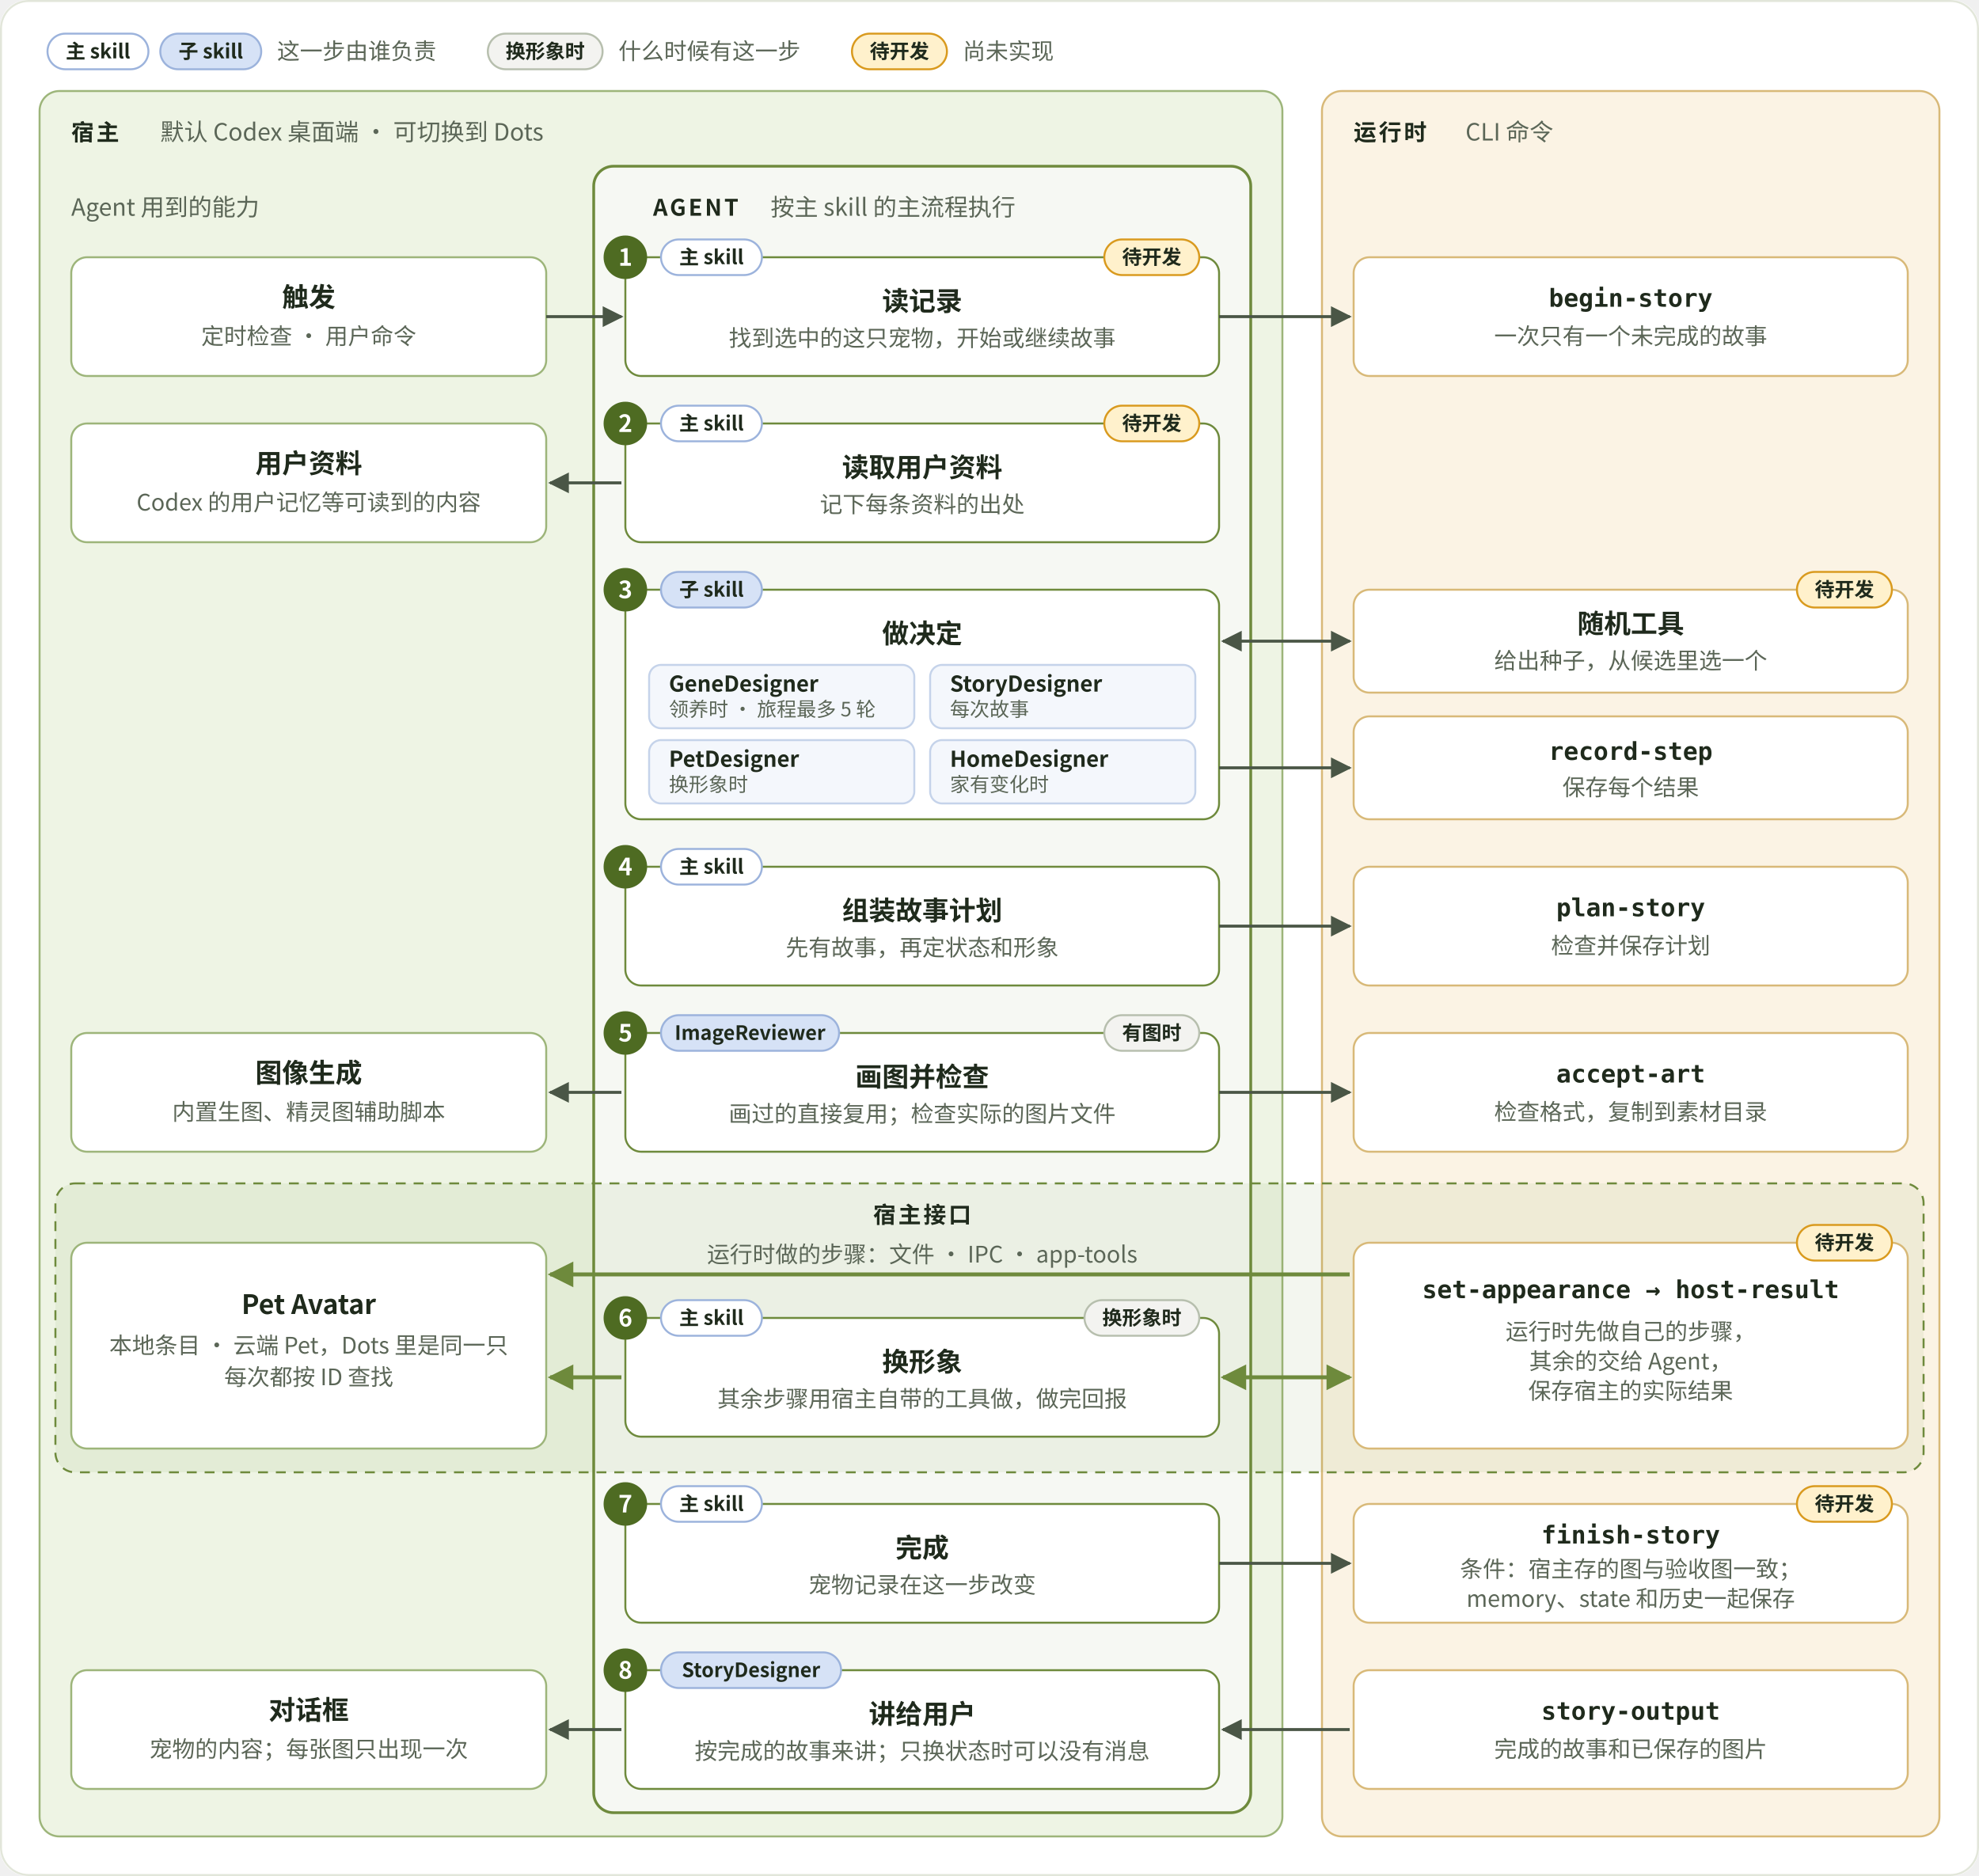
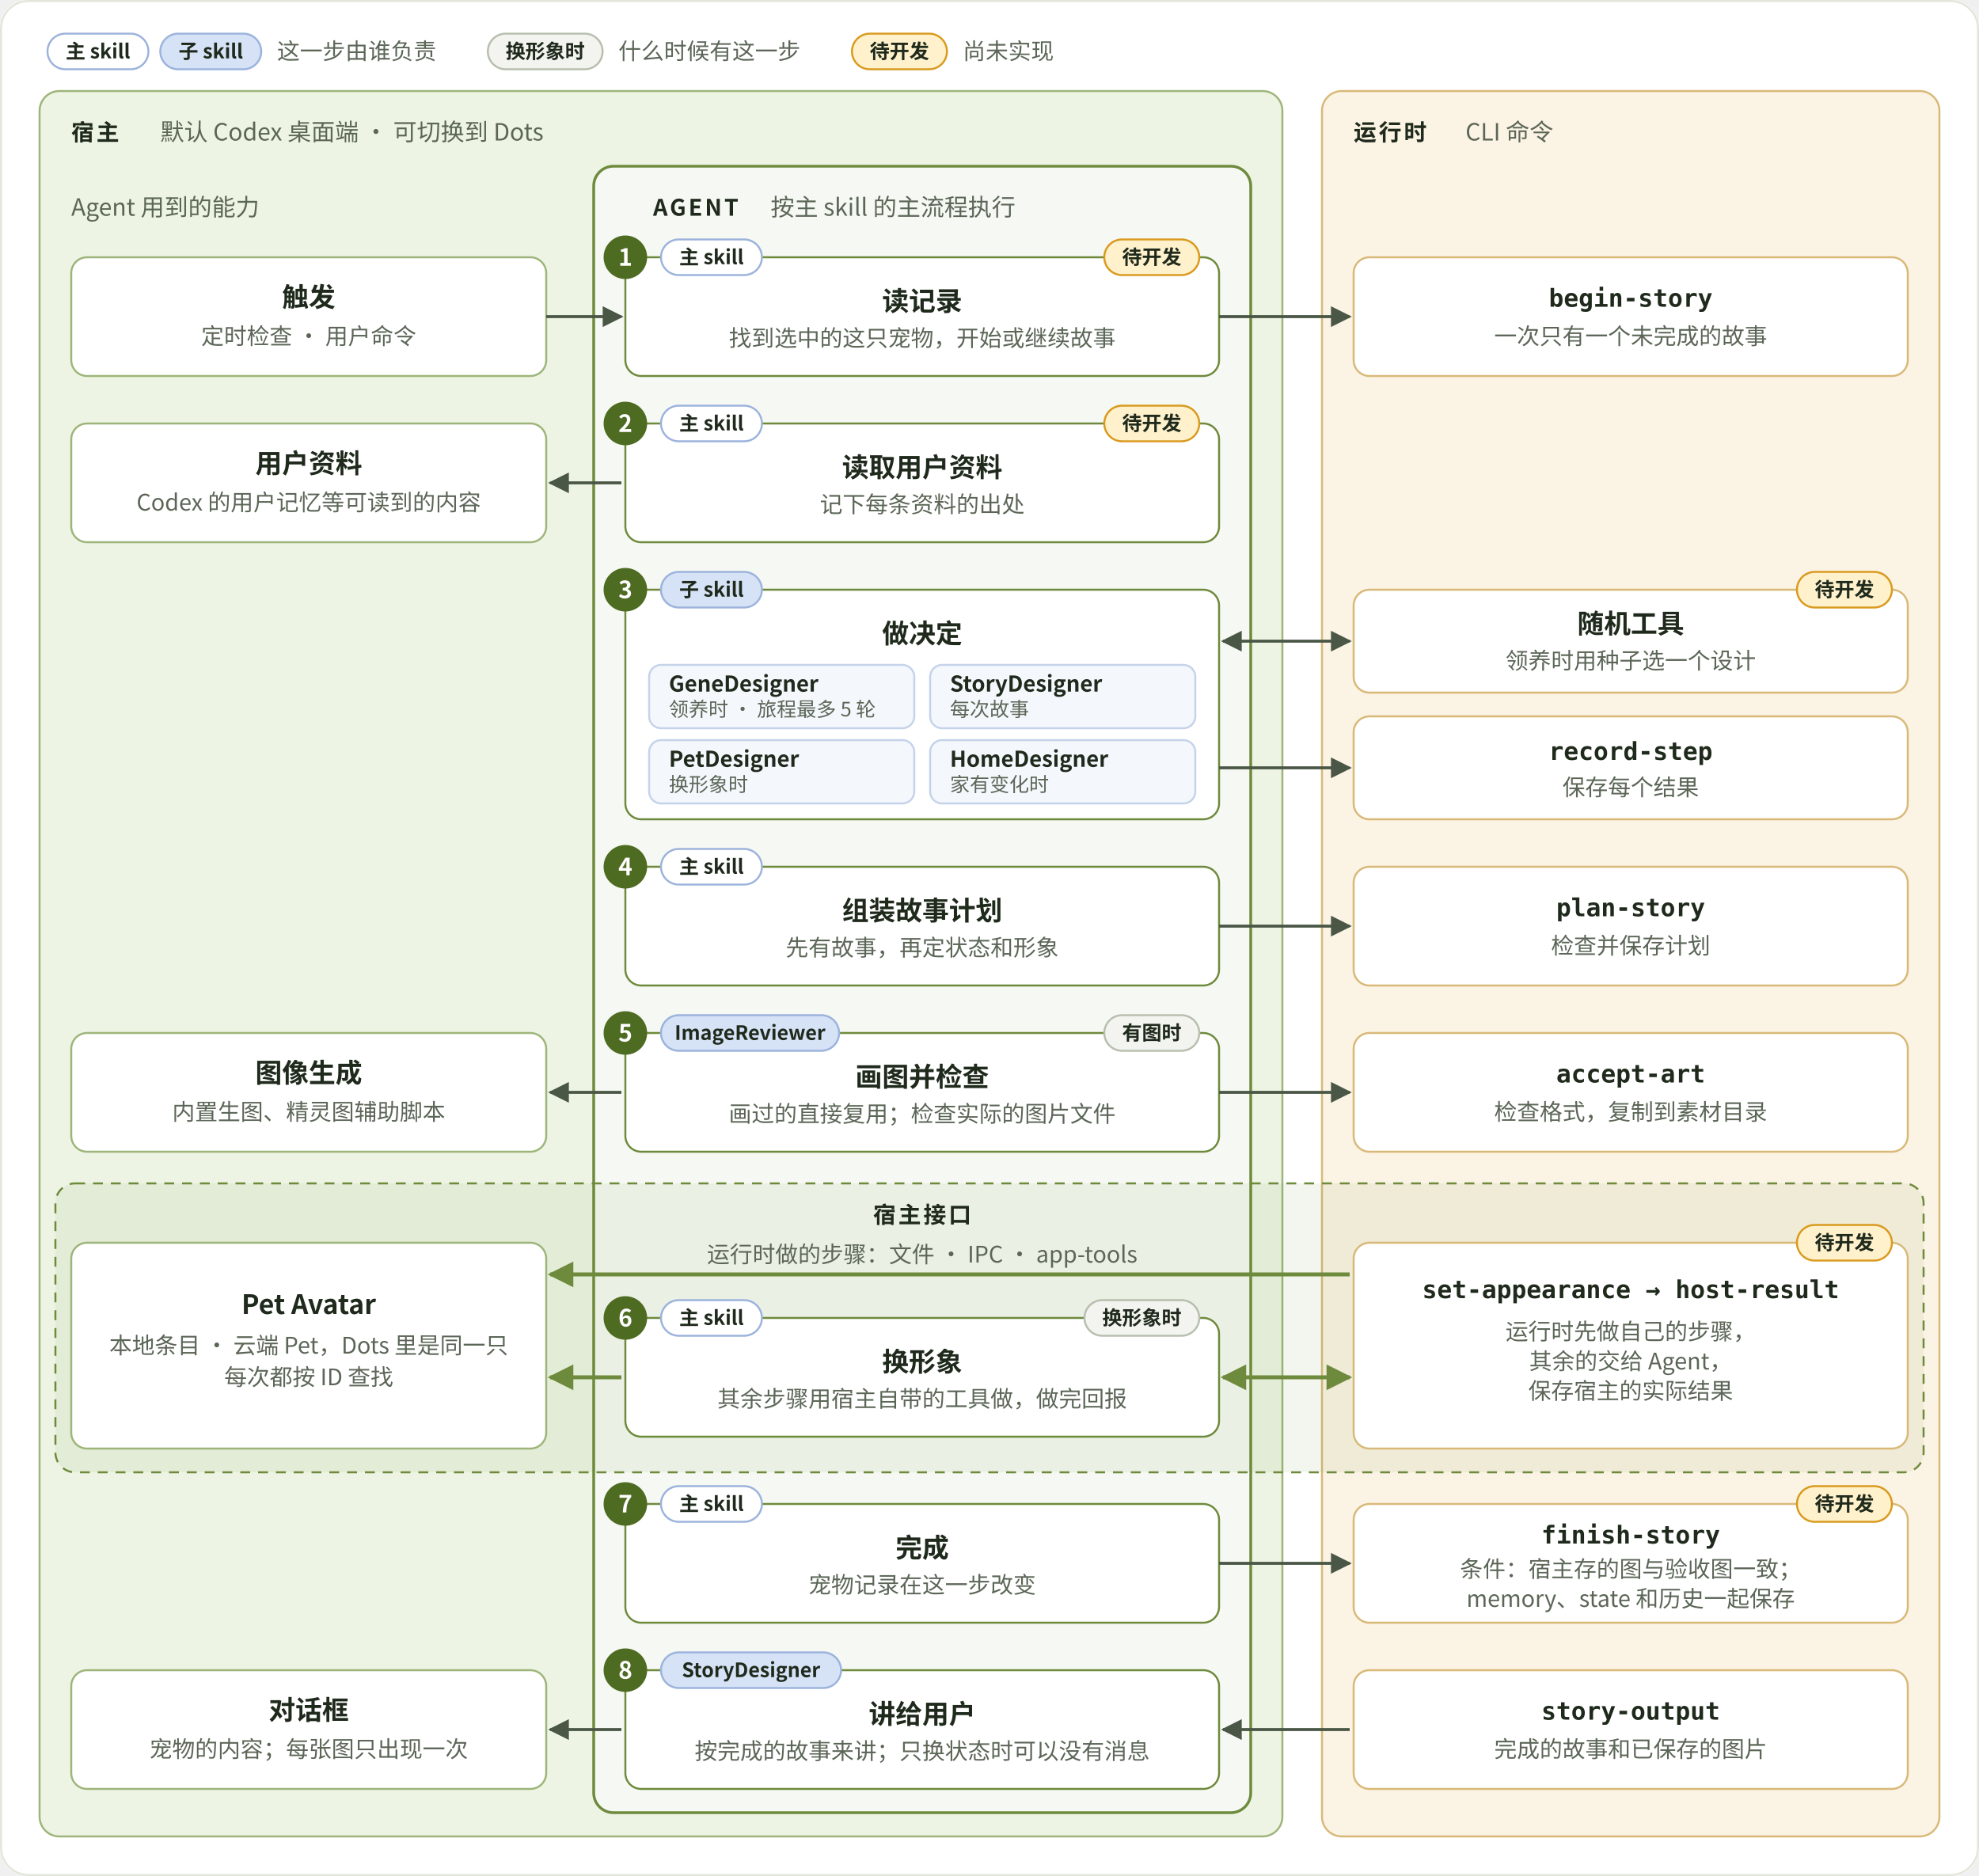
<svg xmlns="http://www.w3.org/2000/svg" viewBox="0 0 1000 948" role="img" aria-labelledby="t d">
  <style>
    text { font-family: -apple-system, BlinkMacSystemFont, 'PingFang SC', 'Hiragino Sans GB', 'Microsoft YaHei', 'Noto Sans CJK SC', 'Segoe UI', Helvetica, Arial, sans-serif; fill: #1F2A1C; }
    .layer { font-size: 11.5px; font-weight: 700; letter-spacing: 1.2px; }
    .where { font-size: 12px; fill: #5B6657; }
    .name { font-size: 13.5px; font-weight: 600; }
    .role { font-size: 11px; font-weight: 600; }
    .when { font-size: 10px; fill: #5B6657; }
    .cmd { font-family: ui-monospace, SFMono-Regular, Menlo, Consolas, monospace; font-size: 12.5px; font-weight: 600; }
    .sub { font-size: 11.5px; fill: #5B6657; }
    .num { font-size: 12px; font-weight: 700; fill: #FFFFFF; }
    .pill { font-size: 10px; font-weight: 600; }
    .flow { stroke: #4A5646; stroke-width: 1.5; fill: none; }
    .port { stroke: #6E8A3C; stroke-width: 2; fill: none; }
  </style>
  <defs>
    <marker id="a" viewBox="0 0 10 10" refX="9" refY="5" markerWidth="7" markerHeight="7" orient="auto-start-reverse">
      <path d="M0 0 10 5 0 10z" fill="#4A5646" />
    </marker>
    <marker id="p" viewBox="0 0 10 10" refX="9" refY="5" markerWidth="6.5" markerHeight="6.5" orient="auto-start-reverse">
      <path d="M0 0 10 5 0 10z" fill="#6E8A3C" />
    </marker>
  </defs>
  <rect width="1000" height="948" rx="14" fill="#FFFFFF" />
  <rect x="0.5" y="0.5" width="999" height="947" rx="14" fill="none" stroke="#E2E6DA" />
  <rect x="24" y="17" width="51" height="18" rx="9" fill="#FFFFFF" stroke="#9CB3DC" />
  <text class="pill" x="49.5" y="29.5" text-anchor="middle" fill="#2F4A7A">主 skill</text>
  <rect x="81" y="17" width="51" height="18" rx="9" fill="#D6E2F6" stroke="#9CB3DC" />
  <text class="pill" x="106.5" y="29.5" text-anchor="middle" fill="#2F4A7A">子 skill</text>
  <text class="sub" x="140" y="30">这一步由谁负责</text>
  <rect x="246.5" y="17" width="58" height="18" rx="9" fill="#F3F3F0" stroke="#B7BFAE" />
  <text class="pill" x="275.5" y="29.5" text-anchor="middle" fill="#4A5646">换形象时</text>
  <text class="sub" x="312.5" y="30">什么时候有这一步</text>
  <rect x="430.5" y="17" width="48" height="18" rx="9" fill="#FFF1CC" stroke="#D99A1E" />
  <text class="pill" x="454.5" y="29.5" text-anchor="middle" fill="#8A5A00">待开发</text>
  <text class="sub" x="486.5" y="30">尚未实现</text>
  <rect x="20" y="46" width="628" height="882" rx="10" fill="#EEF4E4" stroke="#9DB57A" />
  <text class="layer" x="36" y="71">宿主</text>
  <text class="where" x="81" y="71">默认 Codex 桌面端 · 可切换到 Dots</text>
  <text class="where" x="36" y="109">Agent 用到的能力</text>
  <rect x="300" y="84" width="332" height="832" rx="10" fill="#F6F8F3" stroke="#6E8A3C" stroke-width="1.4" />
  <text class="layer" x="330" y="109">AGENT</text>
  <text class="where" x="389.4" y="109">按主 skill 的主流程执行</text>
  <rect x="668" y="46" width="312" height="882" rx="10" fill="#FBF3E4" stroke="#D8B978" />
  <text class="layer" x="684" y="71">运行时</text>
  <text class="where" x="740.5" y="71">CLI 命令</text>
  <rect x="36" y="130" width="240" height="60" rx="8" fill="#FFFFFF" stroke="#9DB57A" />
  <text class="name" x="156" y="155" text-anchor="middle">触发</text>
  <text class="sub" x="156" y="174" text-anchor="middle">定时检查 · 用户命令</text>
  <rect x="316" y="130" width="300" height="60" rx="8" fill="#FFFFFF" stroke="#6E8A3C" />
  <text class="name" x="466" y="157" text-anchor="middle">读记录</text>
  <text class="sub" x="466" y="175" text-anchor="middle">找到选中的这只宠物，开始或继续故事</text>
  <rect x="558" y="121" width="48" height="18" rx="9" fill="#FFF1CC" stroke="#D99A1E" />
  <text class="pill" x="582.0" y="133.5" text-anchor="middle" fill="#8A5A00">待开发</text>
  <rect x="334" y="121" width="51" height="18" rx="9" fill="#FFFFFF" stroke="#9CB3DC" />
  <text class="pill" x="359.5" y="133.5" text-anchor="middle" fill="#2F4A7A">主 skill</text>
  <circle cx="316" cy="130" r="11" fill="#4E6B22" />
  <text class="num" x="316" y="134.3" text-anchor="middle">1</text>
  <rect x="684" y="130" width="280" height="60" rx="8" fill="#FFFFFF" stroke="#D8B978" />
  <text class="cmd" x="824" y="155" text-anchor="middle">begin-story</text>
  <text class="sub" x="824" y="174" text-anchor="middle">一次只有一个未完成的故事</text>
  <path class="flow" d="M276 160H314" marker-end="url(#a)" />
  <path class="flow" d="M616 160H682" marker-end="url(#a)" />
  <rect x="36" y="214" width="240" height="60" rx="8" fill="#FFFFFF" stroke="#9DB57A" />
  <text class="name" x="156" y="239" text-anchor="middle">用户资料</text>
  <text class="sub" x="156" y="258" text-anchor="middle">Codex 的用户记忆等可读到的内容</text>
  <rect x="316" y="214" width="300" height="60" rx="8" fill="#FFFFFF" stroke="#6E8A3C" />
  <text class="name" x="466" y="241" text-anchor="middle">读取用户资料</text>
  <text class="sub" x="466" y="259" text-anchor="middle">记下每条资料的出处</text>
  <rect x="334" y="205" width="51" height="18" rx="9" fill="#FFFFFF" stroke="#9CB3DC" />
  <text class="pill" x="359.5" y="217.5" text-anchor="middle" fill="#2F4A7A">主 skill</text>
  <rect x="558" y="205" width="48" height="18" rx="9" fill="#FFF1CC" stroke="#D99A1E" />
  <text class="pill" x="582" y="217.5" text-anchor="middle" fill="#8A5A00">待开发</text>
  <circle cx="316" cy="214" r="11" fill="#4E6B22" />
  <text class="num" x="316" y="218.3" text-anchor="middle">2</text>
  <path class="flow" d="M314 244H278" marker-end="url(#a)" />
  <rect x="316" y="298" width="300" height="116" rx="8" fill="#FFFFFF" stroke="#6E8A3C" />
  <text class="name" x="466" y="325" text-anchor="middle">做决定</text>
  <rect x="334" y="289" width="51" height="18" rx="9" fill="#D6E2F6" stroke="#9CB3DC" />
  <text class="pill" x="359.5" y="301.5" text-anchor="middle" fill="#2F4A7A">子 skill</text>
  <circle cx="316" cy="298" r="11" fill="#4E6B22" />
  <text class="num" x="316" y="302.3" text-anchor="middle">3</text>
  <rect x="328" y="336" width="134" height="32" rx="6" fill="#F4F7FC" stroke="#C5D3EA" />
  <text class="role" x="338" y="349.5">GeneDesigner</text>
  <text class="when" x="338" y="362">领养时 · 旅程最多 5 轮</text>
  <rect x="470" y="336" width="134" height="32" rx="6" fill="#F4F7FC" stroke="#C5D3EA" />
  <text class="role" x="480" y="349.5">StoryDesigner</text>
  <text class="when" x="480" y="362">每次故事</text>
  <rect x="328" y="374" width="134" height="32" rx="6" fill="#F4F7FC" stroke="#C5D3EA" />
  <text class="role" x="338" y="387.5">PetDesigner</text>
  <text class="when" x="338" y="400">换形象时</text>
  <rect x="470" y="374" width="134" height="32" rx="6" fill="#F4F7FC" stroke="#C5D3EA" />
  <text class="role" x="480" y="387.5">HomeDesigner</text>
  <text class="when" x="480" y="400">家有变化时</text>
  <rect x="684" y="298" width="280" height="52" rx="8" fill="#FFFFFF" stroke="#D8B978" />
  <text class="name" x="824" y="320" text-anchor="middle">随机工具</text>
-   <text class="sub" x="824" y="338" text-anchor="middle">给出种子，从候选里选一个</text>
+   <text class="sub" x="824" y="338" text-anchor="middle">领养时用种子选一个设计</text>
  <rect x="908" y="289" width="48" height="18" rx="9" fill="#FFF1CC" stroke="#D99A1E" />
  <text class="pill" x="932.0" y="301.5" text-anchor="middle" fill="#8A5A00">待开发</text>
  <path class="flow" d="M618 324H682" marker-start="url(#a)" marker-end="url(#a)" />
  <rect x="684" y="362" width="280" height="52" rx="8" fill="#FFFFFF" stroke="#D8B978" />
  <text class="cmd" x="824" y="384" text-anchor="middle">record-step</text>
  <text class="sub" x="824" y="402" text-anchor="middle">保存每个结果</text>
  <path class="flow" d="M616 388H682" marker-end="url(#a)" />
  <rect x="316" y="438" width="300" height="60" rx="8" fill="#FFFFFF" stroke="#6E8A3C" />
  <text class="name" x="466" y="465" text-anchor="middle">组装故事计划</text>
  <text class="sub" x="466" y="483" text-anchor="middle">先有故事，再定状态和形象</text>
  <rect x="334" y="429" width="51" height="18" rx="9" fill="#FFFFFF" stroke="#9CB3DC" />
  <text class="pill" x="359.5" y="441.5" text-anchor="middle" fill="#2F4A7A">主 skill</text>
  <circle cx="316" cy="438" r="11" fill="#4E6B22" />
  <text class="num" x="316" y="442.3" text-anchor="middle">4</text>
  <rect x="684" y="438" width="280" height="60" rx="8" fill="#FFFFFF" stroke="#D8B978" />
  <text class="cmd" x="824" y="463" text-anchor="middle">plan-story</text>
  <text class="sub" x="824" y="482" text-anchor="middle">检查并保存计划</text>
  <path class="flow" d="M616 468H682" marker-end="url(#a)" />
  <rect x="36" y="522" width="240" height="60" rx="8" fill="#FFFFFF" stroke="#9DB57A" />
  <text class="name" x="156" y="547" text-anchor="middle">图像生成</text>
  <text class="sub" x="156" y="566" text-anchor="middle">内置生图、精灵图辅助脚本</text>
  <rect x="316" y="522" width="300" height="60" rx="8" fill="#FFFFFF" stroke="#6E8A3C" />
  <text class="name" x="466" y="549" text-anchor="middle">画图并检查</text>
  <text class="sub" x="466" y="567" text-anchor="middle">画过的直接复用；检查实际的图片文件</text>
  <rect x="334" y="513" width="90" height="18" rx="9" fill="#D6E2F6" stroke="#9CB3DC" />
  <text class="pill" x="379" y="525.5" text-anchor="middle" fill="#2F4A7A">ImageReviewer</text>
  <rect x="558" y="513" width="48" height="18" rx="9" fill="#F3F3F0" stroke="#B7BFAE" />
  <text class="pill" x="582" y="525.5" text-anchor="middle" fill="#4A5646">有图时</text>
  <circle cx="316" cy="522" r="11" fill="#4E6B22" />
  <text class="num" x="316" y="526.3" text-anchor="middle">5</text>
  <rect x="684" y="522" width="280" height="60" rx="8" fill="#FFFFFF" stroke="#D8B978" />
  <text class="cmd" x="824" y="547" text-anchor="middle">accept-art</text>
  <text class="sub" x="824" y="566" text-anchor="middle">检查格式，复制到素材目录</text>
  <path class="flow" d="M314 552H278" marker-end="url(#a)" />
  <path class="flow" d="M616 552H682" marker-end="url(#a)" />
  <rect x="28" y="598" width="944" height="146" rx="10" fill="#6E8A3C" fill-opacity="0.08" stroke="#6E8A3C" stroke-dasharray="5 4" />
  <text class="layer" x="466" y="618" text-anchor="middle" fill="#4E6B22">宿主接口</text>
  <rect x="36" y="628" width="240" height="104" rx="8" fill="#FFFFFF" stroke="#9DB57A" />
  <text class="name" x="156" y="664" text-anchor="middle">Pet Avatar</text>
  <text class="sub" x="156" y="684" text-anchor="middle">本地条目 · 云端 Pet，Dots 里是同一只</text>
  <text class="sub" x="156" y="700" text-anchor="middle">每次都按 ID 查找</text>
  <rect x="684" y="628" width="280" height="104" rx="8" fill="#FFFFFF" stroke="#D8B978" />
  <text class="cmd" x="824" y="656" text-anchor="middle">set-appearance → host-result</text>
  <text class="sub" x="824" y="677" text-anchor="middle">运行时先做自己的步骤，</text>
  <text class="sub" x="824" y="692" text-anchor="middle">其余的交给 Agent，</text>
  <text class="sub" x="824" y="707" text-anchor="middle">保存宿主的实际结果</text>
  <rect x="908" y="619" width="48" height="18" rx="9" fill="#FFF1CC" stroke="#D99A1E" />
  <text class="pill" x="932" y="631.5" text-anchor="middle" fill="#8A5A00">待开发</text>
  <path class="port" d="M682 644H278" marker-end="url(#p)" />
  <text class="sub" x="466" y="638" text-anchor="middle" fill="#4E6B22">运行时做的步骤：文件 · IPC · app-tools</text>
  <rect x="316" y="666" width="300" height="60" rx="8" fill="#FFFFFF" stroke="#6E8A3C" />
  <text class="name" x="466" y="693" text-anchor="middle">换形象</text>
  <text class="sub" x="466" y="711" text-anchor="middle">其余步骤用宿主自带的工具做，做完回报</text>
  <rect x="334" y="657" width="51" height="18" rx="9" fill="#FFFFFF" stroke="#9CB3DC" />
  <text class="pill" x="359.5" y="669.5" text-anchor="middle" fill="#2F4A7A">主 skill</text>
  <rect x="548" y="657" width="58" height="18" rx="9" fill="#F3F3F0" stroke="#B7BFAE" />
  <text class="pill" x="577" y="669.5" text-anchor="middle" fill="#4A5646">换形象时</text>
  <circle cx="316" cy="666" r="11" fill="#4E6B22" />
  <text class="num" x="316" y="670.3" text-anchor="middle">6</text>
  <path class="port" d="M682 696H618" marker-start="url(#p)" marker-end="url(#p)" />
  <path class="port" d="M314 696H278" marker-end="url(#p)" />
  <rect x="316" y="760" width="300" height="60" rx="8" fill="#FFFFFF" stroke="#6E8A3C" />
  <text class="name" x="466" y="787" text-anchor="middle">完成</text>
  <text class="sub" x="466" y="805" text-anchor="middle">宠物记录在这一步改变</text>
  <rect x="334" y="751" width="51" height="18" rx="9" fill="#FFFFFF" stroke="#9CB3DC" />
  <text class="pill" x="359.5" y="763.5" text-anchor="middle" fill="#2F4A7A">主 skill</text>
  <circle cx="316" cy="760" r="11" fill="#4E6B22" />
  <text class="num" x="316" y="764.3" text-anchor="middle">7</text>
  <rect x="684" y="760" width="280" height="60" rx="8" fill="#FFFFFF" stroke="#D8B978" />
  <text class="cmd" x="824" y="780" text-anchor="middle">finish-story</text>
  <text class="sub" x="824" y="797" text-anchor="middle">条件：宿主存的图与验收图一致；</text>
  <text class="sub" x="824" y="812" text-anchor="middle">memory、state 和历史一起保存</text>
  <rect x="908" y="751" width="48" height="18" rx="9" fill="#FFF1CC" stroke="#D99A1E" />
  <text class="pill" x="932" y="763.5" text-anchor="middle" fill="#8A5A00">待开发</text>
  <path class="flow" d="M616 790H682" marker-end="url(#a)" />
  <rect x="36" y="844" width="240" height="60" rx="8" fill="#FFFFFF" stroke="#9DB57A" />
  <text class="name" x="156" y="869" text-anchor="middle">对话框</text>
  <text class="sub" x="156" y="888" text-anchor="middle">宠物的内容；每张图只出现一次</text>
  <rect x="316" y="844" width="300" height="60" rx="8" fill="#FFFFFF" stroke="#6E8A3C" />
  <text class="name" x="466" y="871" text-anchor="middle">讲给用户</text>
  <text class="sub" x="466" y="889" text-anchor="middle">按完成的故事来讲；只换状态时可以没有消息</text>
  <rect x="334" y="835" width="91" height="18" rx="9" fill="#D6E2F6" stroke="#9CB3DC" />
  <text class="pill" x="379.5" y="847.5" text-anchor="middle" fill="#2F4A7A">StoryDesigner</text>
  <circle cx="316" cy="844" r="11" fill="#4E6B22" />
  <text class="num" x="316" y="848.3" text-anchor="middle">8</text>
  <rect x="684" y="844" width="280" height="60" rx="8" fill="#FFFFFF" stroke="#D8B978" />
  <text class="cmd" x="824" y="869" text-anchor="middle">story-output</text>
  <text class="sub" x="824" y="888" text-anchor="middle">完成的故事和已保存的图片</text>
  <path class="flow" d="M682 874H618" marker-end="url(#a)" />
  <path class="flow" d="M314 874H278" marker-end="url(#a)" />
</svg>
